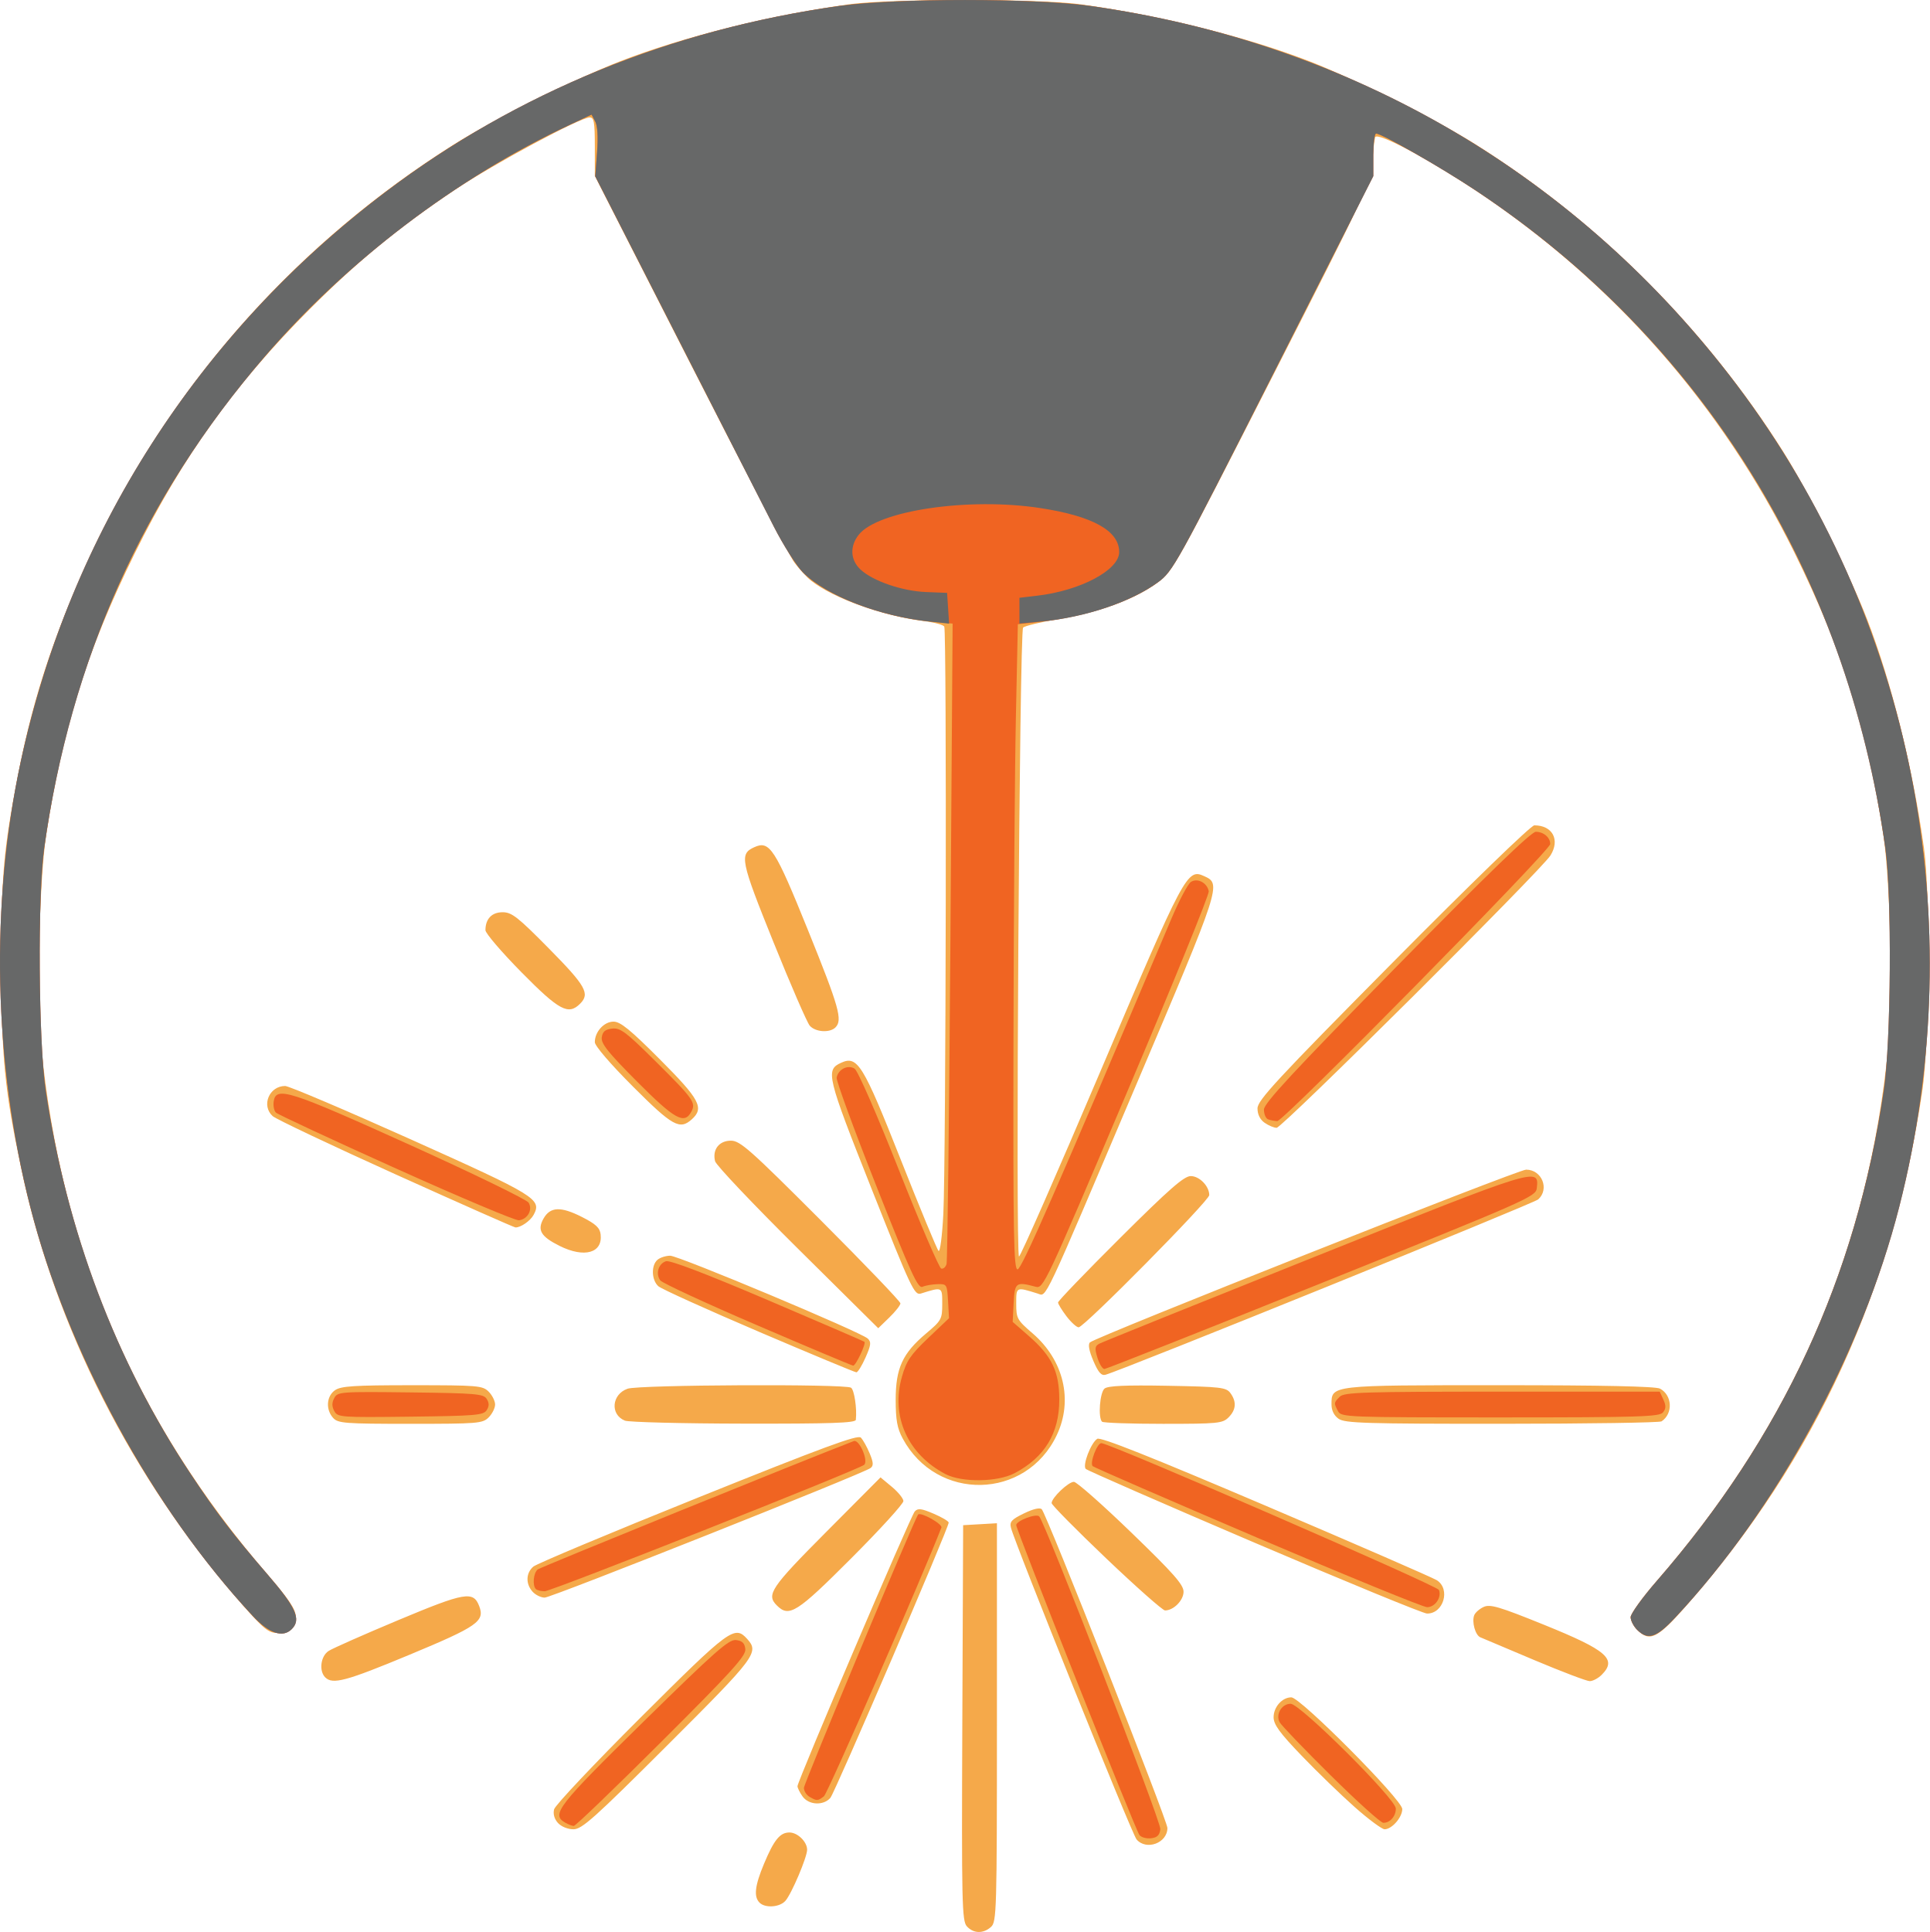
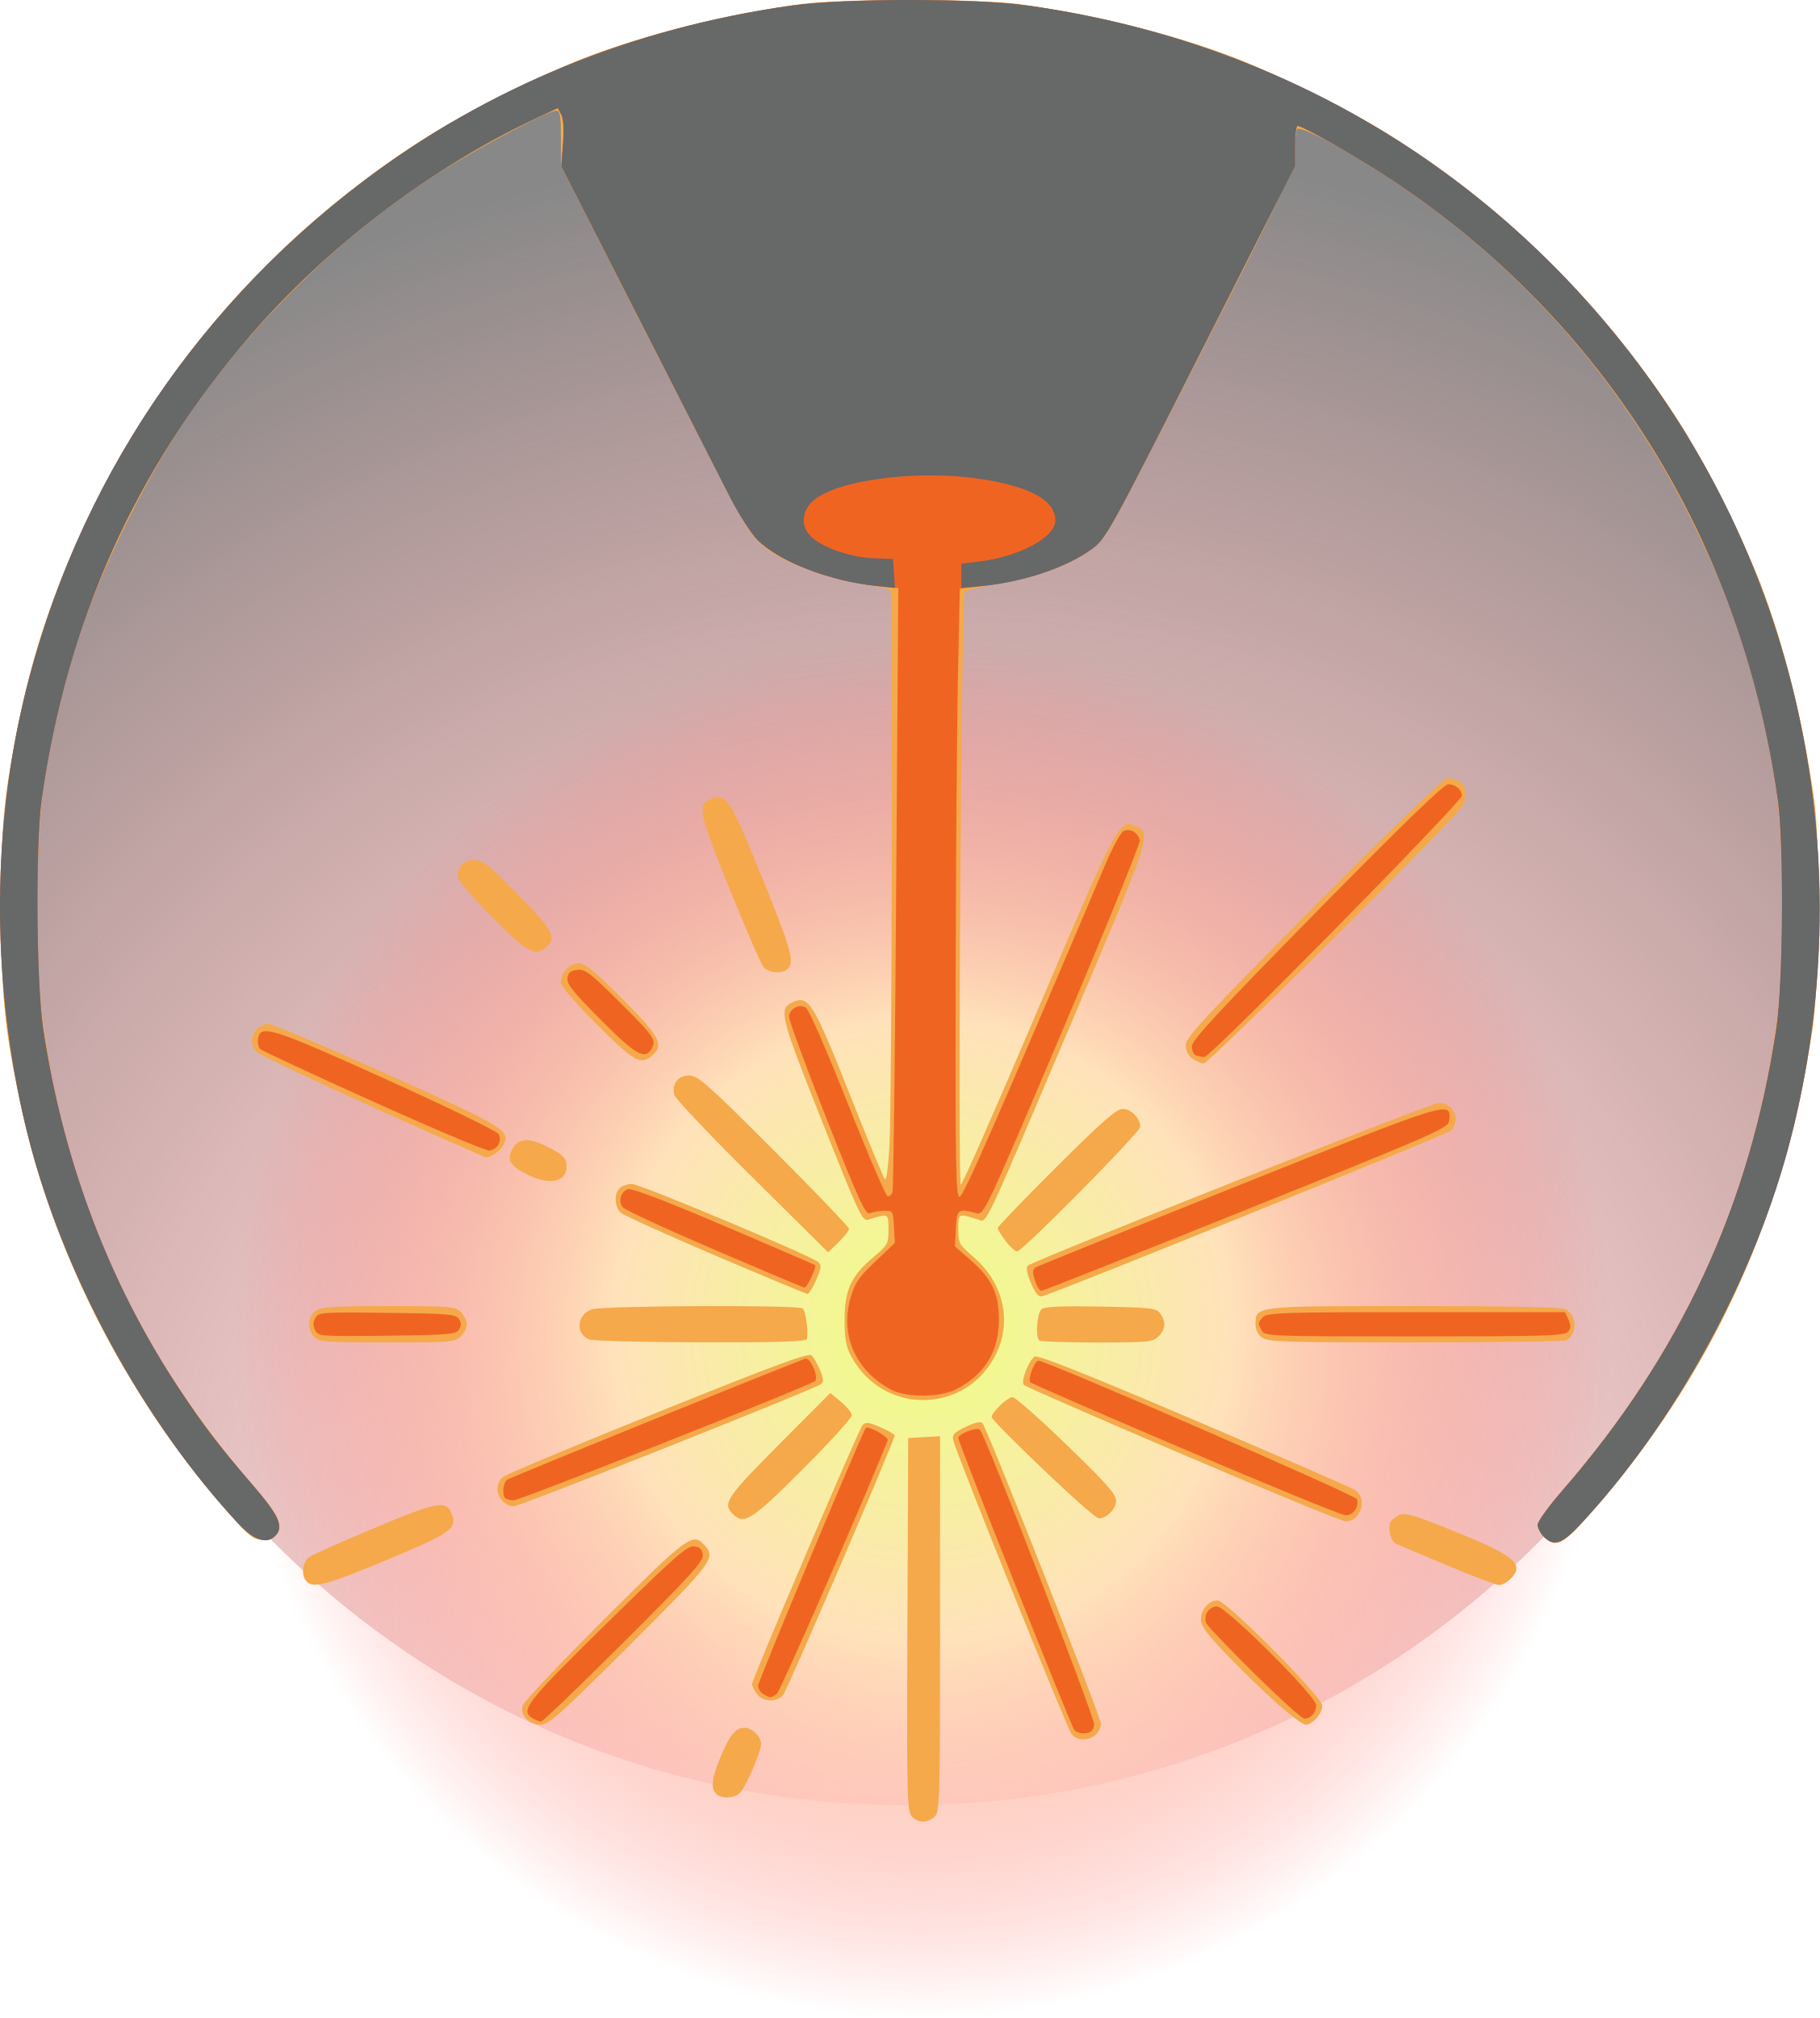
- <svg xmlns="http://www.w3.org/2000/svg" width="60mm" height="60.055mm" viewBox="0 0 60 60.055" version="1.1" id="svg1713">
-   <defs id="defs1710" />
+ <svg xmlns="http://www.w3.org/2000/svg" xmlns:xlink="http://www.w3.org/1999/xlink" width="60mm" height="66.53mm" viewBox="0 0 60 66.53" version="1.1" id="svg1713">
+   <defs id="defs1710">
+     <linearGradient id="linearGradient7716">
+       <stop style="stop-color:#ff6b6b;stop-opacity:0" offset="0" id="stop7712" />
+       <stop style="stop-color:#868686;stop-opacity:0.981" offset="1" id="stop7714" />
+     </linearGradient>
+     <linearGradient id="linearGradient6696">
+       <stop style="stop-color:#eeff83;stop-opacity:1" offset="0" id="stop6692" />
+       <stop style="stop-color:#ffe2ba;stop-opacity:1" offset="0.449" id="stop7228" />
+       <stop style="stop-color:#ff6b6b;stop-opacity:0" offset="1" id="stop6694" />
+     </linearGradient>
+     <radialGradient xlink:href="#linearGradient6696" id="radialGradient6698" cx="130.226" cy="50.439" fx="130.226" fy="50.439" r="22.688" gradientUnits="userSpaceOnUse" />
+     <radialGradient xlink:href="#linearGradient7716" id="radialGradient7718" cx="139.745" cy="34.392" fx="139.745" fy="34.392" r="11.138" gradientUnits="userSpaceOnUse" gradientTransform="matrix(4.497381,-0.4736997,0.4525216,4.296312,-513.6491,-22.34302)" />
+   </defs>
  <g id="layer1" transform="translate(-99.81867,-6.596579)">
+     <circle style="fill:url(#radialGradient7718);fill-opacity:1;stroke:none;stroke-width:5.28;stroke-opacity:0.616" id="path7710" cx="129.695" cy="36.709" r="29.405" />
+     <circle style="fill:url(#radialGradient6698);fill-opacity:1;stroke:none;stroke-width:2;stroke-opacity:0.616" id="path6611" cx="130.226" cy="50.439" r="22.688" />
    <g id="g4565" transform="matrix(0.3780252,0,0,0.3780252,104.6773,17.4688)">
      <path style="fill:#f5a94a;stroke-width:0.265" d="m 66.668,129.637 c -0.402,-0.444 -0.434,-1.897 -0.372,-16.735 l 0.068,-16.249 1.389,-0.08 1.389,-0.08 v 16.377 c 0,15.53 -0.025,16.4 -0.484,16.815 -0.636,0.575 -1.444,0.556 -1.991,-0.048 z m -17.052,-1.948 c -0.488,-0.488 -0.383,-1.395 0.37,-3.196 0.822,-1.966 1.314,-2.572 2.09,-2.572 0.671,0 1.455,0.764 1.455,1.418 0,0.619 -1.283,3.637 -1.787,4.205 -0.473,0.532 -1.661,0.613 -2.129,0.146 z m 31.009,-5.199 c -0.384,-0.449 -9.993,-24.29 -10.33,-25.629 -0.123,-0.491 0.05,-0.682 1.07,-1.177 0.766,-0.372 1.309,-0.498 1.465,-0.34 0.398,0.404 10.332,25.595 10.334,26.206 0.004,1.238 -1.733,1.882 -2.539,0.941 z M 33.037,121.138 c -0.298,-0.33 -0.413,-0.739 -0.315,-1.124 0.085,-0.333 3.289,-3.731 7.12,-7.551 7.32,-7.297 7.727,-7.598 8.755,-6.461 1.004,1.11 0.744,1.457 -6.522,8.709 -6.047,6.035 -7.066,6.947 -7.764,6.947 -0.463,0 -1.003,-0.22 -1.273,-0.519 z m 65.543,-1.296 c -1.129,-0.998 -3.094,-2.899 -4.367,-4.224 -1.817,-1.891 -2.315,-2.573 -2.315,-3.171 0,-0.846 0.705,-1.638 1.458,-1.638 0.749,0 9.125,8.43 9.125,9.184 0,0.684 -0.856,1.664 -1.454,1.664 -0.217,0 -1.319,-0.817 -2.447,-1.815 z m -45.429,-0.89 c -0.227,-0.323 -0.412,-0.7 -0.412,-0.837 0,-0.422 9.312,-22.233 9.647,-22.596 0.256,-0.277 0.547,-0.241 1.552,0.189 0.68,0.292 1.237,0.621 1.237,0.732 0,0.442 -9.358,22.205 -9.733,22.637 -0.573,0.658 -1.788,0.592 -2.29,-0.125 z m -39.253,-9.784 c -0.534,-0.534 -0.379,-1.747 0.278,-2.174 0.327,-0.213 2.908,-1.354 5.734,-2.537 5.486,-2.296 6.17,-2.414 6.652,-1.147 0.473,1.245 -0.131,1.666 -5.735,3.998 -5.228,2.175 -6.32,2.468 -6.928,1.859 z m 99.43,-1.427 c -2.256,-0.949 -4.251,-1.792 -4.434,-1.872 -0.408,-0.179 -0.706,-1.264 -0.497,-1.809 0.084,-0.22 0.436,-0.529 0.781,-0.686 0.533,-0.243 1.283,-0.021 4.968,1.471 5.18,2.097 6.021,2.827 4.737,4.111 -0.291,0.291 -0.738,0.525 -0.992,0.52 -0.255,-0.005 -2.308,-0.786 -4.564,-1.735 z m 8.467,-2.489 c -0.291,-0.291 -0.529,-0.757 -0.529,-1.036 0,-0.279 0.967,-1.618 2.148,-2.977 11.218,-12.897 17.443,-27.28 19.048,-44.009 0.378,-3.946 0.156,-13.527 -0.4,-17.235 -1.321,-8.808 -3.336,-15.224 -7.313,-23.285 -6.005,-12.168 -14.975,-22.349 -26.315,-29.867 -3.984,-2.641 -8.034,-4.776 -8.184,-4.315 -0.064,0.195 -0.168,1.128 -0.233,2.074 -0.112,1.644 -0.476,2.424 -8.242,17.655 -7.958,15.609 -8.151,15.955 -9.442,16.902 -1.811,1.33 -4.747,2.413 -8.037,2.968 -1.522,0.256 -2.873,0.58 -3.001,0.719 -0.297,0.323 -0.632,51.715 -0.337,51.715 0.121,0 3.144,-6.876 6.718,-15.28 6.928,-16.292 7.112,-16.637 8.517,-15.996 1.415,0.645 1.388,0.727 -5.552,17.055 -7.843,18.452 -7.395,17.501 -8.144,17.268 -1.791,-0.558 -1.767,-0.569 -1.767,0.824 1.24e-4,1.221 0.07,1.348 1.354,2.454 2.555,2.2 3.337,5.498 1.982,8.359 -2.53,5.342 -9.877,5.496 -12.682,0.265 -0.445,-0.83 -0.568,-1.516 -0.568,-3.175 0,-2.593 0.558,-3.808 2.5,-5.446 1.265,-1.067 1.328,-1.181 1.328,-2.432 0,-1.42 0.024,-1.408 -1.757,-0.852 -0.53,0.165 -0.796,-0.4 -4.055,-8.611 -3.683,-9.278 -3.803,-9.774 -2.507,-10.364 1.351,-0.616 1.8,0.113 4.915,7.984 1.579,3.989 2.973,7.356 3.098,7.481 0.127,0.127 0.302,-1.209 0.396,-3.027 0.218,-4.201 0.288,-47.969 0.077,-48.31 C 64.724,22.616 63.976,22.415 63.15,22.312 59.742,21.886 55.71,20.446 53.868,18.997 53.492,18.701 52.861,18.015 52.466,17.472 52.072,16.929 48.221,9.559 43.909,1.095 L 36.07,-14.294 v -2.404 c 0,-2.032 -0.066,-2.404 -0.425,-2.404 -0.781,0 -7.868,3.806 -11.095,5.958 -4.556,3.039 -7.956,5.832 -11.902,9.777 -6.192,6.192 -10.545,12.26 -14.402,20.076 -3.978,8.061 -5.993,14.477 -7.313,23.285 -0.556,3.708 -0.778,13.289 -0.4,17.235 1.586,16.543 7.706,30.841 18.597,43.449 1.752,2.028 2.335,2.89 2.335,3.453 0,0.978 -0.437,1.385 -1.488,1.385 -0.741,0 -1.12,-0.304 -2.888,-2.315 C -2.012,92.846 -8.382,80.277 -11.12,67.274 c -1.36,-6.46 -1.611,-9.037 -1.618,-16.658 -0.007,-7.455 0.157,-9.351 1.343,-15.522 1.323,-6.882 3.327,-12.742 6.726,-19.667 6.497,-13.241 16.48,-24.315 29.098,-32.279 3.159,-1.994 10.051,-5.445 13.707,-6.863 5.212,-2.022 12.173,-3.755 18.837,-4.69 3.373,-0.473 15.677,-0.473 19.05,0 6.664,0.935 13.625,2.668 18.837,4.69 3.655,1.418 10.548,4.869 13.707,6.863 10.13,6.393 18.874,15.138 25.267,25.267 1.994,3.159 5.445,10.051 6.863,13.707 2.022,5.211 3.754,12.166 4.691,18.837 0.544,3.877 0.463,15.961 -0.134,19.976 -2.44,16.4 -8.763,30.223 -19.319,42.236 -2.478,2.82 -3.092,3.129 -4.138,2.082 z M 90.31,98.084 C 82.815,94.881 76.578,92.155 76.45,92.027 c -0.289,-0.289 0.419,-2.145 0.945,-2.477 0.266,-0.168 4.403,1.476 13.857,5.505 7.413,3.16 13.745,5.916 14.073,6.125 1.147,0.733 0.544,2.764 -0.813,2.738 -0.317,-0.006 -6.708,-2.632 -14.202,-5.835 z m -39.272,5.165 c -0.883,-0.883 -0.498,-1.455 4.057,-6.032 l 4.473,-4.495 0.932,0.775 c 0.512,0.426 0.94,0.952 0.951,1.169 0.011,0.217 -1.914,2.33 -4.277,4.696 -4.497,4.503 -5.123,4.899 -6.136,3.887 z m 27.095,-3.862 c -2.47,-2.353 -4.492,-4.4 -4.492,-4.55 0,-0.438 1.384,-1.757 1.835,-1.748 0.227,0.004 2.35,1.879 4.717,4.167 3.48,3.363 4.303,4.296 4.299,4.872 -0.004,0.711 -0.823,1.536 -1.524,1.536 -0.189,0 -2.366,-1.925 -4.836,-4.278 z m -47.181,2.736 c -0.581,-0.642 -0.555,-1.538 0.06,-2.064 0.274,-0.235 6.374,-2.791 13.557,-5.68 10.298,-4.143 13.126,-5.185 13.38,-4.929 0.177,0.179 0.503,0.759 0.724,1.291 0.313,0.753 0.331,1.02 0.079,1.211 -0.615,0.466 -26.255,10.659 -26.807,10.657 -0.305,-8e-4 -0.751,-0.219 -0.992,-0.485 z M 14.548,87.835 c -0.625,-0.691 -0.553,-1.787 0.15,-2.279 0.489,-0.342 1.563,-0.412 6.35,-0.412 5.409,0 5.794,0.032 6.291,0.529 0.291,0.291 0.529,0.767 0.529,1.058 0,0.291 -0.238,0.767 -0.529,1.058 -0.498,0.498 -0.882,0.529 -6.441,0.529 -5.392,0 -5.951,-0.043 -6.35,-0.484 z m 23.993,0.22 c -1.23,-0.496 -1.086,-2.167 0.225,-2.624 0.934,-0.326 17.88,-0.403 18.376,-0.084 0.267,0.171 0.499,1.721 0.396,2.642 -0.029,0.258 -2.062,0.327 -9.231,0.314 -5.057,-0.009 -9.452,-0.121 -9.766,-0.247 z m 39.245,0.088 c -0.338,-0.338 -0.181,-2.401 0.207,-2.723 0.277,-0.23 1.716,-0.294 5.181,-0.231 4.387,0.08 4.829,0.132 5.172,0.601 0.52,0.712 0.469,1.377 -0.154,2 -0.491,0.491 -0.882,0.529 -5.38,0.529 -2.668,0 -4.93,-0.079 -5.027,-0.176 z M 97.248,87.907 c -0.377,-0.264 -0.588,-0.686 -0.588,-1.176 0,-1.602 -0.125,-1.588 13.835,-1.588 8.451,0 12.834,0.094 13.185,0.282 1.014,0.543 1.085,2.051 0.127,2.691 -0.16,0.107 -6.069,0.196 -13.131,0.198 -11.197,0.004 -12.915,-0.049 -13.428,-0.408 z M 77.075,83.146 C 76.723,82.327 76.623,81.791 76.79,81.624 77.226,81.189 112.001,67.417 112.666,67.417 c 1.296,0 1.944,1.598 0.993,2.449 -0.382,0.342 -34.108,14.006 -35.583,14.416 -0.346,0.096 -0.593,-0.184 -1.001,-1.136 z M 49.564,80.747 c -4.293,-1.833 -8.014,-3.517 -8.268,-3.742 -0.568,-0.502 -0.605,-1.733 -0.065,-2.18 0.219,-0.182 0.685,-0.33 1.037,-0.33 0.707,0 15.684,6.278 16.252,6.813 0.298,0.281 0.268,0.536 -0.184,1.557 -0.297,0.672 -0.636,1.22 -0.754,1.218 -0.117,-0.002 -3.726,-1.503 -8.019,-3.335 z m 3.18,-6.864 c -3.65,-3.616 -6.703,-6.837 -6.783,-7.158 -0.239,-0.953 0.328,-1.69 1.299,-1.69 0.761,0 1.555,0.703 7.399,6.55 3.601,3.603 6.546,6.675 6.546,6.827 0,0.152 -0.411,0.675 -0.912,1.161 l -0.912,0.884 z m 22.119,5.59 c -0.381,-0.5 -0.693,-1.01 -0.693,-1.133 0,-0.124 2.299,-2.513 5.109,-5.309 4.043,-4.024 5.254,-5.084 5.806,-5.084 0.715,0 1.521,0.83 1.521,1.565 0,0.458 -10.289,10.87 -10.742,10.87 -0.169,0 -0.62,-0.409 -1.001,-0.908 z M 33.177,73.69 c -1.545,-0.769 -1.859,-1.297 -1.332,-2.24 0.552,-0.988 1.42,-1.026 3.167,-0.14 1.139,0.578 1.473,0.889 1.536,1.432 0.178,1.532 -1.34,1.96 -3.371,0.948 z M 19.695,67.811 C 14.399,65.419 9.845,63.262 9.575,63.018 8.618,62.152 9.286,60.538 10.601,60.538 c 0.303,0 4.952,1.976 10.333,4.39 10.309,4.627 10.79,4.922 10.105,6.202 -0.267,0.5 -1.075,1.059 -1.499,1.039 -0.119,-0.006 -4.549,-1.967 -9.844,-4.358 z m 71.467,-4.245 c -0.379,-0.266 -0.588,-0.686 -0.588,-1.185 0,-0.664 1.574,-2.361 11.147,-12.024 6.417,-6.476 11.348,-11.251 11.62,-11.251 1.497,0 2.134,1.186 1.328,2.476 -0.766,1.224 -22.056,22.395 -22.522,22.395 -0.218,0 -0.661,-0.185 -0.985,-0.412 z M 39.202,60.581 c -1.848,-1.848 -3.132,-3.342 -3.132,-3.645 0,-0.858 0.758,-1.69 1.54,-1.69 0.563,0 1.384,0.669 3.821,3.113 3.276,3.285 3.65,3.985 2.621,4.916 -0.994,0.899 -1.587,0.57 -4.851,-2.694 z m 14.543,-5.004 c -0.219,-0.255 -1.559,-3.339 -2.977,-6.853 -2.714,-6.725 -2.822,-7.257 -1.589,-7.818 1.271,-0.579 1.703,0.089 4.442,6.864 2.548,6.303 2.843,7.35 2.24,7.953 -0.468,0.468 -1.658,0.386 -2.116,-0.146 z m -23.709,-4.391 c -1.629,-1.651 -2.962,-3.207 -2.962,-3.457 0,-0.931 0.523,-1.478 1.413,-1.478 0.752,0 1.252,0.392 3.827,3.002 3.015,3.056 3.374,3.692 2.546,4.52 -0.966,0.966 -1.718,0.563 -4.824,-2.586 z" id="path4571" />
      <path style="fill:#f06422;stroke-width:0.265" d="M 80.864,122.133 C 80.543,121.728 70.73,97.046 70.73,96.645 c 2.65e-4,-0.352 1.639,-0.975 1.887,-0.717 0.505,0.524 10.035,25.117 9.965,25.716 -0.059,0.502 -0.253,0.694 -0.763,0.753 -0.376,0.044 -0.807,-0.075 -0.957,-0.265 z m -47.241,-1.027 c -1.153,-0.672 -0.631,-1.343 6.452,-8.298 5.894,-5.788 7.017,-6.778 7.607,-6.71 0.514,0.06 0.711,0.25 0.767,0.742 0.063,0.553 -1.072,1.805 -6.891,7.607 -3.832,3.82 -7.08,6.942 -7.22,6.937 -0.139,-0.004 -0.461,-0.129 -0.716,-0.278 z m 62.97,-3.881 c -2.169,-2.146 -4.057,-4.111 -4.196,-4.366 -0.353,-0.646 0.166,-1.521 0.902,-1.521 0.782,0 8.653,7.837 8.653,8.615 0,0.633 -0.473,1.174 -1.025,1.174 -0.215,0 -2.165,-1.756 -4.333,-3.903 z m -42.862,1.765 c -0.255,-0.148 -0.463,-0.479 -0.463,-0.735 0,-0.366 9.108,-22.159 9.394,-22.477 0.21,-0.234 2.024,0.784 1.912,1.072 -1.531,3.965 -9.352,21.856 -9.659,22.094 -0.506,0.393 -0.583,0.396 -1.185,0.045 z m 68.064,-13.737 c -0.291,-0.291 -0.529,-0.757 -0.529,-1.036 0,-0.279 0.967,-1.618 2.148,-2.977 10.339,-11.887 16.363,-24.892 18.669,-40.305 0.6,-4.01 0.677,-16.082 0.127,-19.976 -3.188,-22.597 -15.108,-41.729 -33.671,-54.047 -2.894,-1.921 -7.745,-4.69 -8.214,-4.69 -0.124,0 -0.225,0.787 -0.225,1.75 v 1.75 L 91.878,1.954 c -7.957,15.71 -8.262,16.264 -9.482,17.159 -2.204,1.618 -5.83,2.837 -9.681,3.256 l -1.852,0.201 -0.162,7.673 c -0.089,4.22 -0.178,16.156 -0.198,26.524 -0.031,16.062 0.018,18.852 0.336,18.852 0.329,0 3.069,-6.245 12.647,-28.822 0.644,-1.518 1.371,-2.887 1.616,-3.041 0.543,-0.342 1.326,0.07 1.463,0.771 0.051,0.258 -2.985,7.719 -6.747,16.581 -6.736,15.868 -6.849,16.109 -7.5,15.936 -1.614,-0.43 -1.713,-0.356 -1.8,1.329 l -0.081,1.563 1.347,1.178 c 1.883,1.647 2.487,2.915 2.487,5.222 0,2.757 -1.201,4.735 -3.669,6.038 -1.406,0.743 -4.347,0.782 -5.692,0.077 -3.115,-1.634 -4.509,-4.752 -3.58,-8.008 0.374,-1.309 0.705,-1.798 2.157,-3.179 l 1.716,-1.632 -0.081,-1.41 c -0.079,-1.378 -0.099,-1.41 -0.874,-1.388 -0.437,0.012 -0.99,0.11 -1.23,0.217 -0.368,0.164 -0.96,-1.128 -3.791,-8.284 -1.845,-4.663 -3.315,-8.677 -3.268,-8.919 0.136,-0.69 0.923,-1.081 1.476,-0.733 0.267,0.168 1.806,3.683 3.638,8.312 1.746,4.411 3.314,8.066 3.483,8.122 0.17,0.056 0.369,-0.113 0.443,-0.376 0.074,-0.263 0.217,-12.217 0.317,-26.564 L 65.498,22.52 63.776,22.359 C 59.631,21.972 55.122,20.25 53.202,18.32 52.656,17.771 51.568,16.063 50.784,14.522 50,12.982 46.376,5.876 42.732,-1.27 l -6.627,-12.992 0.149,-1.976 c 0.095,-1.252 0.039,-2.182 -0.151,-2.538 l -0.301,-0.562 -1.763,0.825 C 24.698,-14.141 15.678,-7.288 8.897,0.588 -1.07,12.167 -7.026,25.441 -9.216,40.959 c -0.549,3.894 -0.473,15.966 0.127,19.976 1.732,11.578 5.755,22.221 11.902,31.485 2.106,3.174 3.52,5.023 6.315,8.259 2.374,2.748 2.811,3.727 2.017,4.52 -0.739,0.739 -1.855,0.365 -3.196,-1.072 C -0.346,95.237 -7.304,82.449 -10.364,70.468 -13.388,58.627 -13.667,45.525 -11.142,33.849 -7.089,15.1 3.427,-1.309 18.872,-12.984 c 10.801,-8.165 23.462,-13.351 37.329,-15.291 4.608,-0.645 15.984,-0.645 20.592,0 21.536,3.013 40.181,13.93 53.174,31.134 14.475,19.166 19.405,44.061 13.391,67.609 -3.078,12.052 -10.063,24.852 -18.438,33.792 -1.547,1.651 -2.244,1.873 -3.125,0.992 z M 90.574,97.69 c -7.349,-3.136 -13.45,-5.788 -13.558,-5.894 -0.255,-0.251 0.363,-1.89 0.713,-1.89 0.684,0 27.633,11.715 27.77,12.072 0.236,0.614 -0.322,1.422 -0.978,1.417 -0.322,-0.002 -6.599,-2.57 -13.947,-5.705 z m -59.355,4.211 c -0.296,-0.296 -0.197,-1.33 0.154,-1.608 0.235,-0.186 21.961,-9.008 26,-10.557 0.448,-0.172 1.235,1.658 0.842,1.958 -0.609,0.464 -25.722,10.397 -26.268,10.391 -0.303,-0.004 -0.631,-0.086 -0.728,-0.183 z M 14.641,87.266 c -0.205,-0.383 -0.205,-0.686 0,-1.068 0.276,-0.515 0.501,-0.532 6.265,-0.463 5.36,0.064 6.009,0.119 6.271,0.534 0.213,0.338 0.213,0.589 0,0.926 -0.262,0.415 -0.911,0.47 -6.271,0.534 -5.764,0.069 -5.989,0.052 -6.265,-0.463 z m 82.557,0.012 c -0.354,-0.662 -0.35,-0.697 0.142,-1.189 0.367,-0.367 1.946,-0.416 13.367,-0.416 h 12.951 l 0.298,0.654 c 0.228,0.5 0.219,0.749 -0.038,1.058 -0.293,0.353 -1.997,0.405 -13.391,0.405 -12.636,0 -13.064,-0.016 -13.329,-0.512 z M 77.413,82.892 c -0.241,-0.784 -0.217,-0.966 0.154,-1.165 0.242,-0.129 8.213,-3.344 17.714,-7.144 18.454,-7.381 18.465,-7.384 18.262,-5.627 -0.078,0.679 -0.85,1.018 -17.677,7.776 -9.677,3.886 -17.724,7.071 -17.881,7.078 -0.157,0.006 -0.415,-0.406 -0.572,-0.918 z M 49.432,80.217 c -4.22,-1.81 -7.809,-3.472 -7.976,-3.692 -0.406,-0.538 -0.156,-1.38 0.468,-1.578 0.324,-0.103 3.316,1.039 8.372,3.196 4.327,1.846 7.904,3.389 7.949,3.43 0.155,0.142 -0.717,1.984 -0.928,1.96 -0.117,-0.013 -3.665,-1.505 -7.885,-3.315 z M 19.718,67.323 C 14.435,64.944 9.99,62.874 9.84,62.724 9.69,62.574 9.607,62.169 9.656,61.825 c 0.182,-1.284 1.22,-0.954 11.177,3.546 5.225,2.362 9.63,4.503 9.788,4.757 0.36,0.579 -0.066,1.359 -0.795,1.455 -0.276,0.036 -4.824,-1.881 -10.107,-4.261 z m 71.716,-4.05 c -0.182,-0.073 -0.331,-0.431 -0.331,-0.795 0,-0.515 2.407,-3.109 10.904,-11.752 7.459,-7.586 11.079,-11.09 11.456,-11.09 0.635,0 1.187,0.467 1.187,1.005 0,0.542 -21.943,22.811 -22.453,22.787 -0.238,-0.011 -0.582,-0.081 -0.764,-0.154 z M 39.548,60.179 c -2.399,-2.406 -2.978,-3.13 -2.906,-3.638 0.067,-0.476 0.28,-0.656 0.857,-0.721 0.667,-0.076 1.131,0.272 3.523,2.646 3.16,3.134 3.382,3.446 2.985,4.189 -0.573,1.07 -1.361,0.632 -4.46,-2.475 z" id="path4569" />
      <path style="fill:#676868;stroke-width:0.265" d="m 121.795,105.252 c -0.291,-0.291 -0.529,-0.757 -0.529,-1.036 0,-0.279 0.967,-1.618 2.148,-2.977 10.339,-11.887 16.363,-24.892 18.669,-40.305 0.6,-4.01 0.677,-16.082 0.127,-19.976 -3.188,-22.597 -15.108,-41.729 -33.671,-54.047 -2.894,-1.921 -7.745,-4.69 -8.214,-4.69 -0.124,0 -0.225,0.787 -0.225,1.75 v 1.75 L 91.878,1.954 c -7.957,15.71 -8.262,16.264 -9.482,17.159 -2.21,1.622 -6.005,2.899 -9.615,3.235 l -1.786,0.166 v -1.06 -1.06 l 1.458,-0.171 c 3.572,-0.42 6.745,-2.108 6.745,-3.589 0,-1.748 -2.16,-2.953 -6.482,-3.616 -5.89,-0.904 -13.369,0.196 -14.943,2.197 -0.75,0.953 -0.688,2.08 0.157,2.863 1.019,0.944 3.426,1.768 5.394,1.845 l 1.72,0.067 0.082,1.264 0.082,1.264 -1.614,-0.169 C 59.483,21.918 55.087,20.214 53.202,18.32 52.656,17.771 51.568,16.063 50.784,14.522 50,12.982 46.376,5.876 42.732,-1.27 l -6.627,-12.992 0.149,-1.976 c 0.095,-1.252 0.039,-2.182 -0.151,-2.538 l -0.301,-0.562 -1.763,0.825 C 24.698,-14.141 15.678,-7.288 8.897,0.588 -1.07,12.167 -7.026,25.441 -9.216,40.959 c -0.549,3.894 -0.473,15.966 0.127,19.976 1.732,11.578 5.755,22.221 11.902,31.485 2.106,3.174 3.52,5.023 6.315,8.259 2.374,2.748 2.811,3.727 2.017,4.52 -0.739,0.739 -1.855,0.365 -3.196,-1.072 C -0.346,95.237 -7.304,82.449 -10.364,70.468 -13.388,58.627 -13.667,45.525 -11.142,33.849 -7.089,15.1 3.427,-1.309 18.872,-12.984 c 10.801,-8.165 23.462,-13.351 37.329,-15.291 4.608,-0.645 15.984,-0.645 20.592,0 21.536,3.013 40.181,13.93 53.174,31.134 14.475,19.166 19.405,44.061 13.391,67.609 -3.078,12.052 -10.063,24.852 -18.438,33.792 -1.547,1.651 -2.244,1.873 -3.125,0.992 z" id="path4567" />
    </g>
  </g>
</svg>
